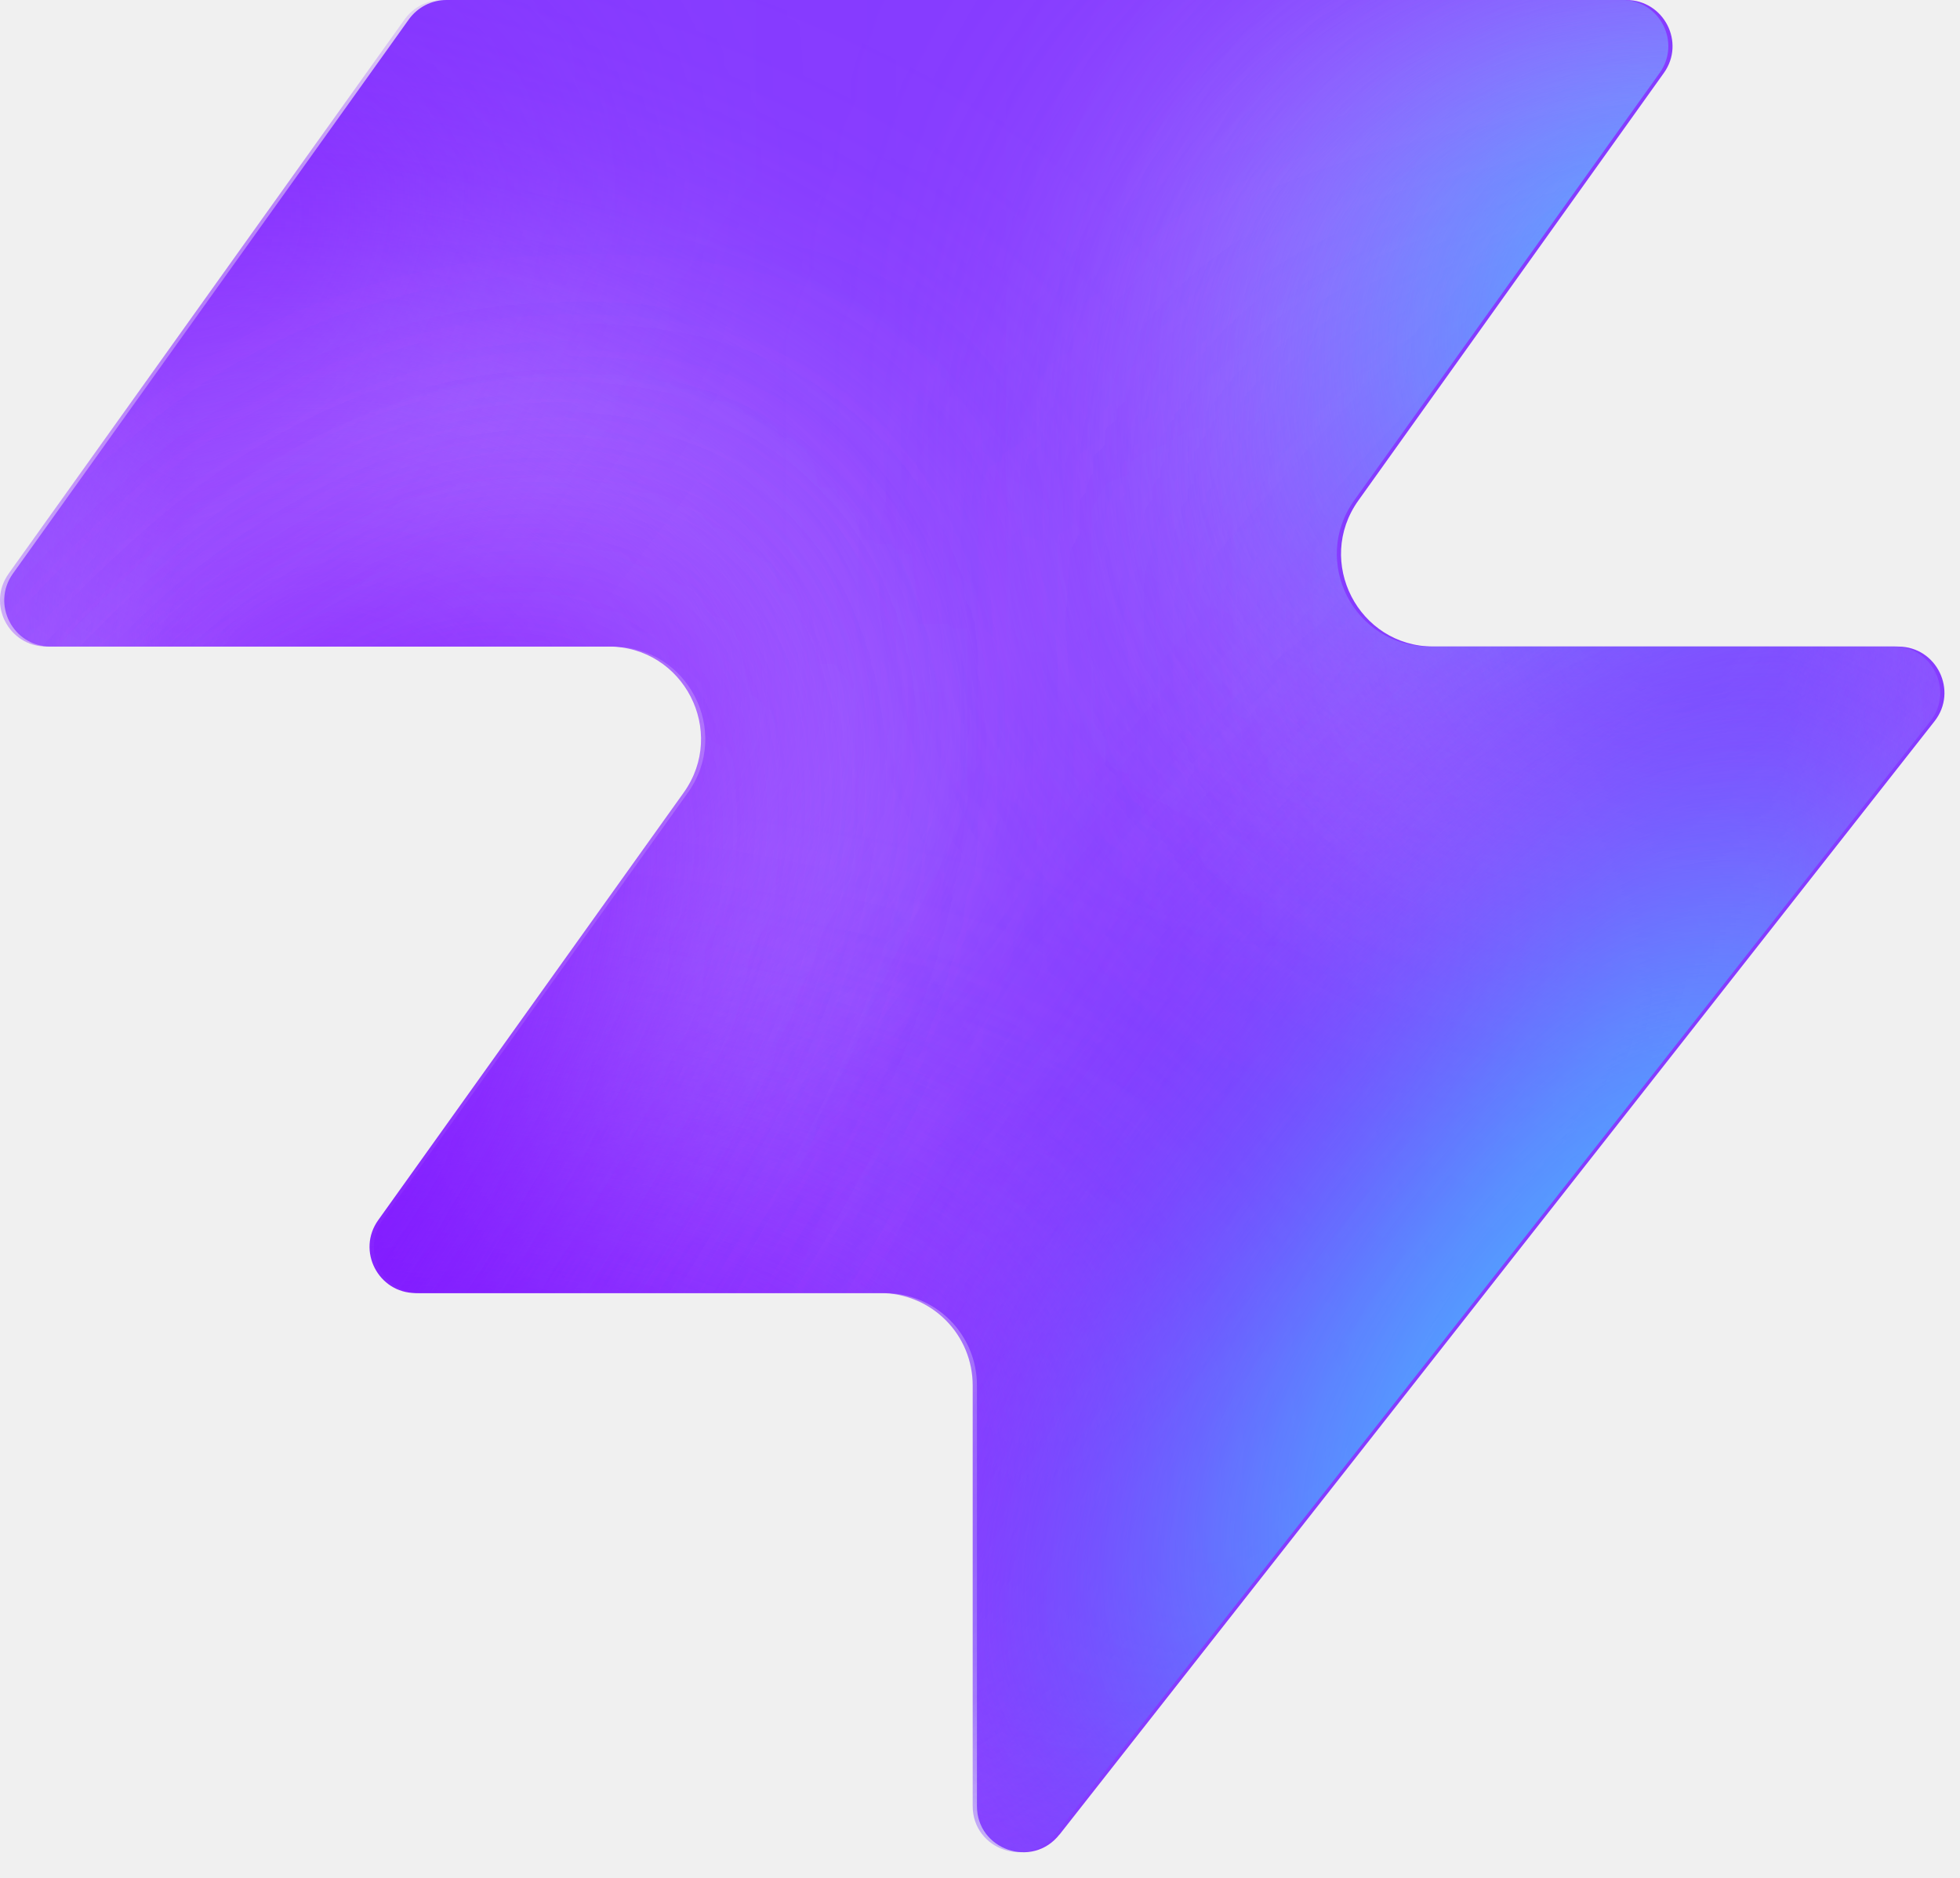
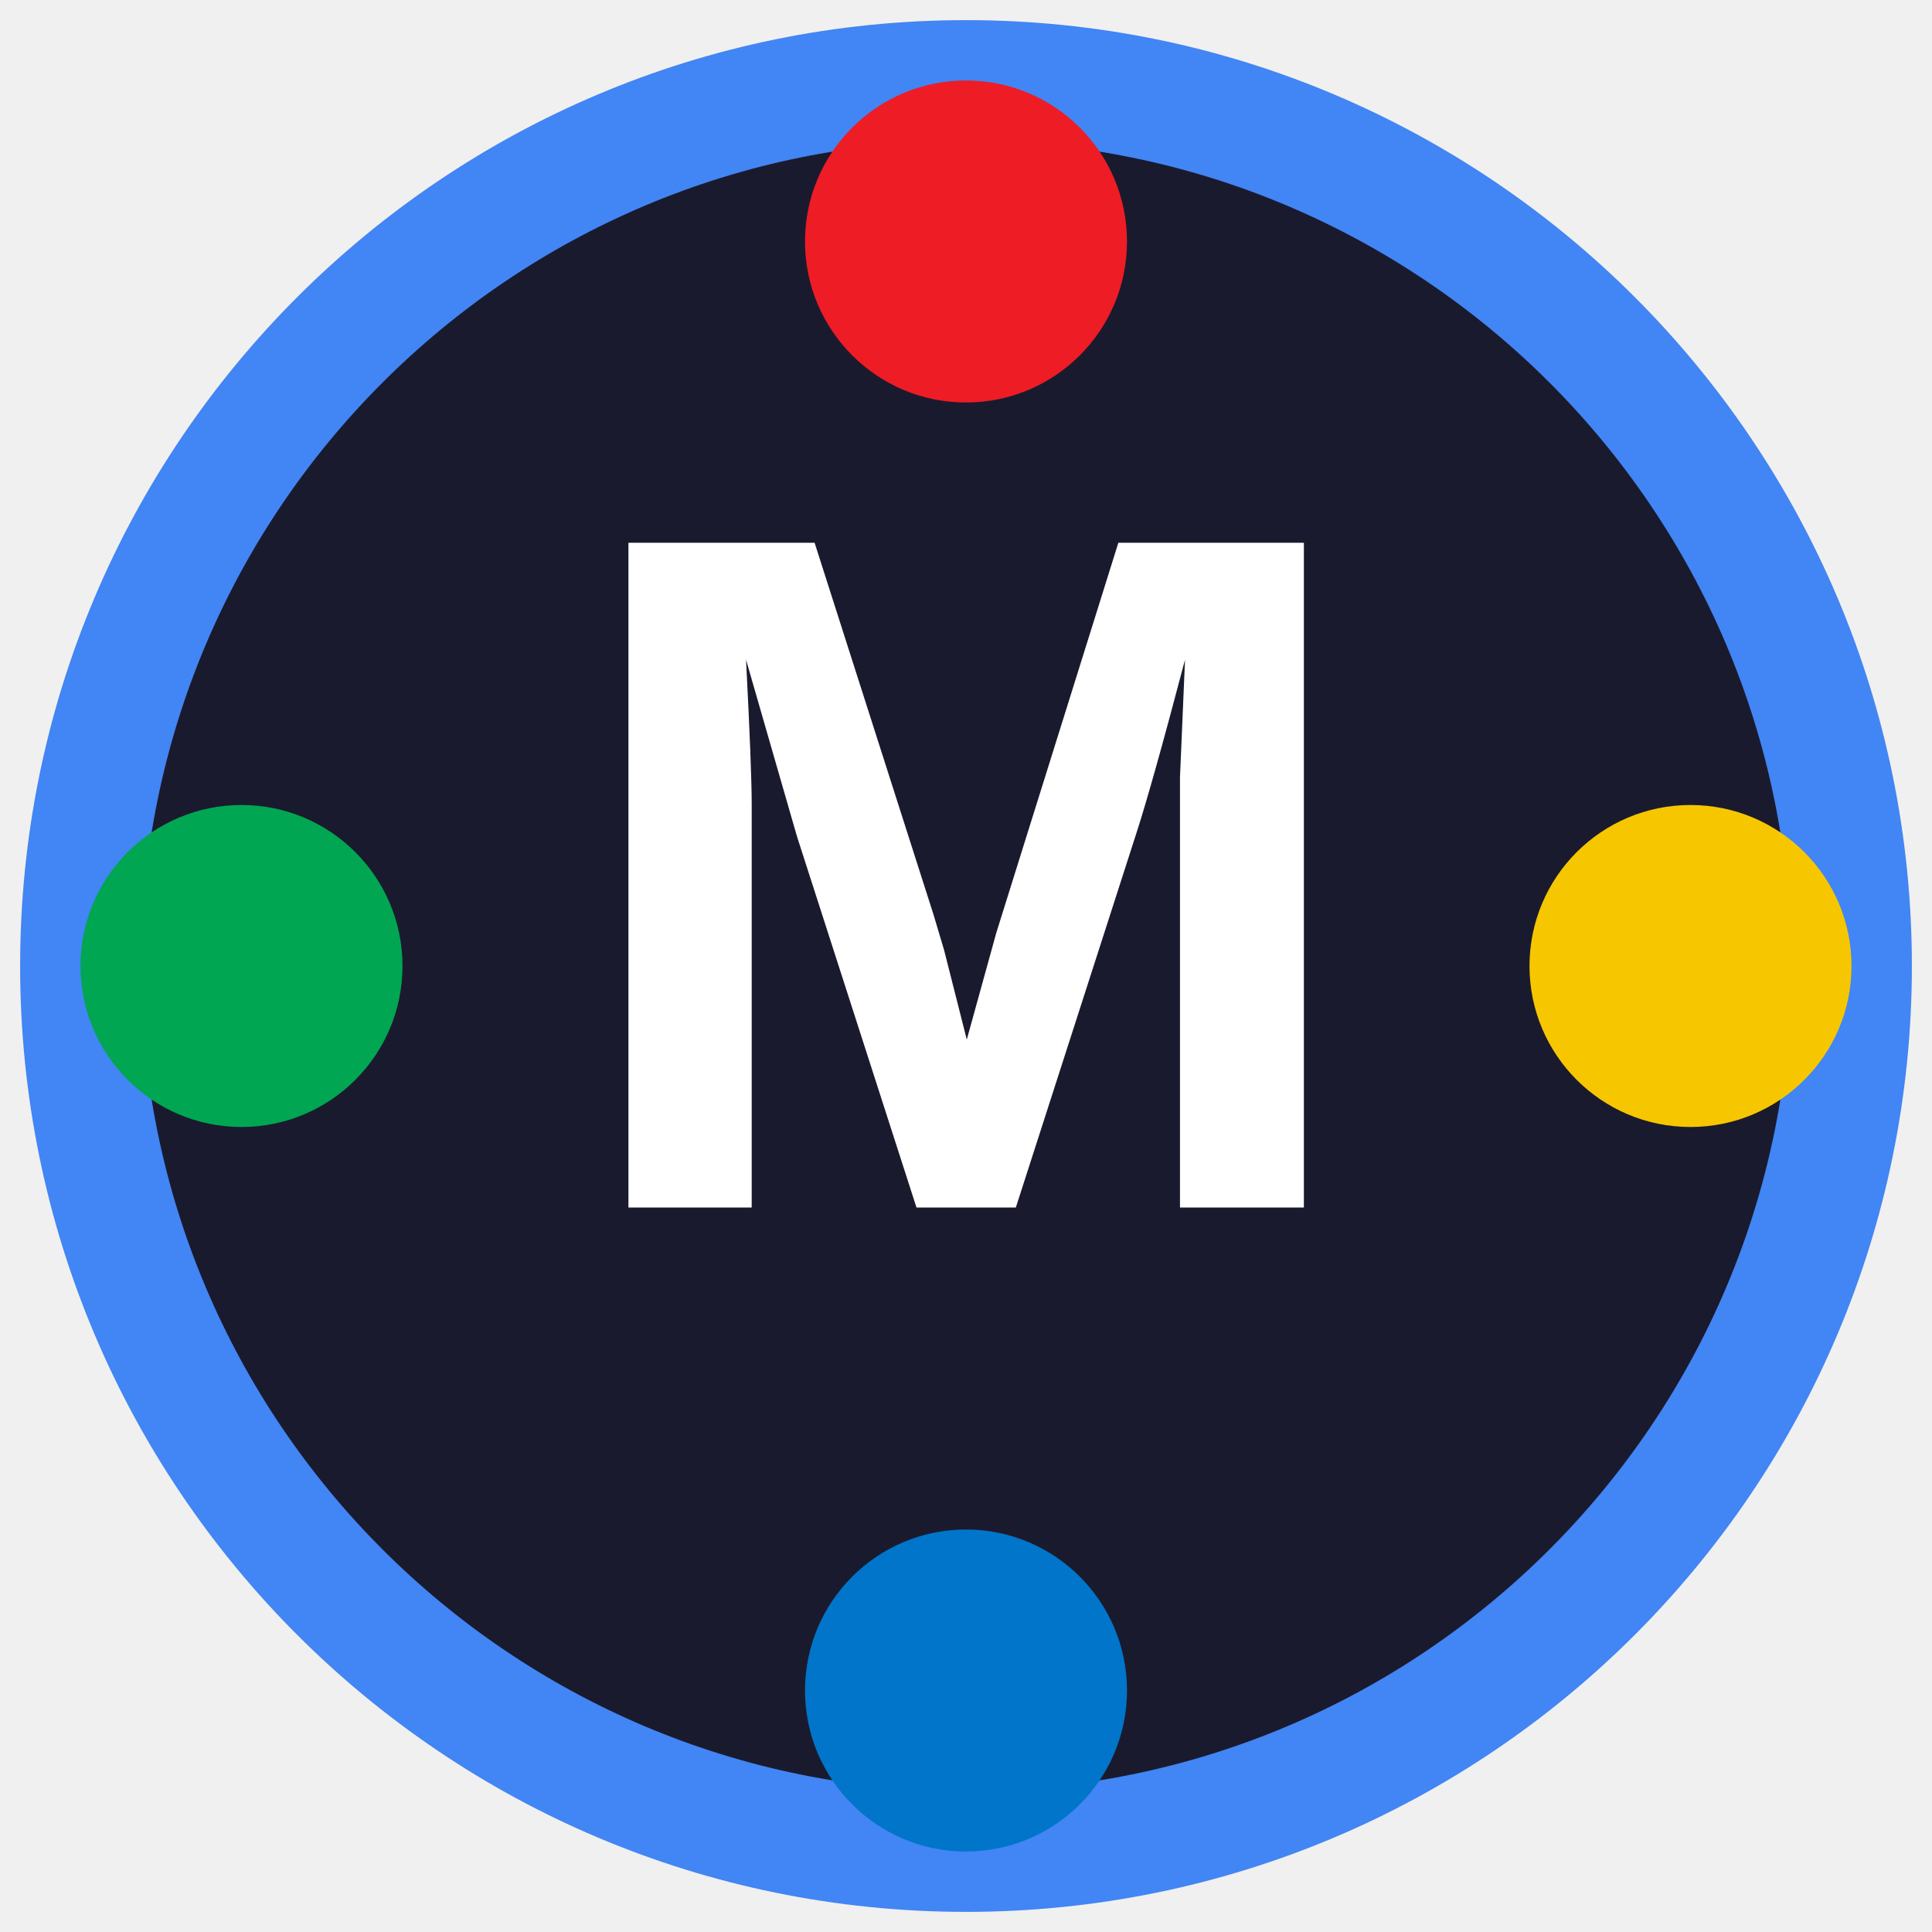
- <svg xmlns="http://www.w3.org/2000/svg" width="48" height="46" fill="none" viewBox="0 0 48 46">
-   <path fill="#863bff" d="M25.946 44.938c-.664.845-2.021.375-2.021-.698V33.937a2.26 2.26 0 0 0-2.262-2.262H10.287c-.92 0-1.456-1.04-.92-1.788l7.48-10.471c1.07-1.497 0-3.578-1.842-3.578H1.237c-.92 0-1.456-1.04-.92-1.788L10.013.474c.214-.297.556-.474.92-.474h28.894c.92 0 1.456 1.04.92 1.788l-7.48 10.471c-1.07 1.498 0 3.579 1.842 3.579h11.377c.943 0 1.473 1.088.89 1.83L25.947 44.94z" style="fill:#863bff;fill:color(display-p3 .525 .23 1);fill-opacity:1" />
-   <mask id="a" width="48" height="46" x="0" y="0" maskUnits="userSpaceOnUse" style="mask-type:alpha">
-     <path fill="#000" d="M25.842 44.938c-.664.844-2.021.375-2.021-.698V33.937a2.26 2.26 0 0 0-2.262-2.262H10.183c-.92 0-1.456-1.04-.92-1.788l7.48-10.471c1.07-1.498 0-3.579-1.842-3.579H1.133c-.92 0-1.456-1.04-.92-1.787L9.91.473c.214-.297.556-.474.92-.474h28.894c.92 0 1.456 1.04.92 1.788l-7.48 10.471c-1.07 1.498 0 3.578 1.842 3.578h11.377c.943 0 1.473 1.088.89 1.832L25.843 44.94z" style="fill:#000;fill-opacity:1" />
-   </mask>
-   <g mask="url(#a)">
-     <g filter="url(#b)">
-       <ellipse cx="5.508" cy="14.704" fill="#ede6ff" rx="5.508" ry="14.704" style="fill:#ede6ff;fill:color(display-p3 .927 .903 1);fill-opacity:1" transform="matrix(.00324 1 1 -.00324 -4.47 31.516)" />
-     </g>
-     <g filter="url(#c)">
-       <ellipse cx="10.399" cy="29.851" fill="#ede6ff" rx="10.399" ry="29.851" style="fill:#ede6ff;fill:color(display-p3 .927 .903 1);fill-opacity:1" transform="matrix(.00324 1 1 -.00324 -39.328 7.883)" />
-     </g>
-     <g filter="url(#d)">
-       <ellipse cx="5.508" cy="30.487" fill="#7e14ff" rx="5.508" ry="30.487" style="fill:#7e14ff;fill:color(display-p3 .492 .077 1);fill-opacity:1" transform="rotate(89.814 -25.913 -14.639)scale(1 -1)" />
-     </g>
-     <g filter="url(#e)">
-       <ellipse cx="5.508" cy="30.599" fill="#7e14ff" rx="5.508" ry="30.599" style="fill:#7e14ff;fill:color(display-p3 .492 .077 1);fill-opacity:1" transform="rotate(89.814 -32.644 -3.334)scale(1 -1)" />
-     </g>
-     <g filter="url(#f)">
-       <ellipse cx="5.508" cy="30.599" fill="#7e14ff" rx="5.508" ry="30.599" style="fill:#7e14ff;fill:color(display-p3 .492 .077 1);fill-opacity:1" transform="matrix(.00324 1 1 -.00324 -34.34 30.47)" />
-     </g>
-     <g filter="url(#g)">
-       <ellipse cx="14.072" cy="22.078" fill="#ede6ff" rx="14.072" ry="22.078" style="fill:#ede6ff;fill:color(display-p3 .927 .903 1);fill-opacity:1" transform="rotate(93.35 24.506 48.493)scale(-1 1)" />
-     </g>
-     <g filter="url(#h)">
-       <ellipse cx="3.47" cy="21.501" fill="#7e14ff" rx="3.47" ry="21.501" style="fill:#7e14ff;fill:color(display-p3 .492 .077 1);fill-opacity:1" transform="rotate(89.009 28.708 47.59)scale(-1 1)" />
-     </g>
-     <g filter="url(#i)">
-       <ellipse cx="3.47" cy="21.501" fill="#7e14ff" rx="3.47" ry="21.501" style="fill:#7e14ff;fill:color(display-p3 .492 .077 1);fill-opacity:1" transform="rotate(89.009 28.708 47.59)scale(-1 1)" />
-     </g>
-     <g filter="url(#j)">
-       <ellipse cx=".387" cy="8.972" fill="#7e14ff" rx="4.407" ry="29.108" style="fill:#7e14ff;fill:color(display-p3 .492 .077 1);fill-opacity:1" transform="rotate(39.51 .387 8.972)" />
-     </g>
-     <g filter="url(#k)">
-       <ellipse cx="47.523" cy="-6.092" fill="#7e14ff" rx="4.407" ry="29.108" style="fill:#7e14ff;fill:color(display-p3 .492 .077 1);fill-opacity:1" transform="rotate(37.892 47.523 -6.092)" />
-     </g>
-     <g filter="url(#l)">
-       <ellipse cx="41.412" cy="6.333" fill="#47bfff" rx="5.971" ry="9.665" style="fill:#47bfff;fill:color(display-p3 .28 .748 1);fill-opacity:1" transform="rotate(37.892 41.412 6.333)" />
-     </g>
-     <g filter="url(#m)">
-       <ellipse cx="-1.879" cy="38.332" fill="#7e14ff" rx="4.407" ry="29.108" style="fill:#7e14ff;fill:color(display-p3 .492 .077 1);fill-opacity:1" transform="rotate(37.892 -1.88 38.332)" />
-     </g>
-     <g filter="url(#n)">
-       <ellipse cx="-1.879" cy="38.332" fill="#7e14ff" rx="4.407" ry="29.108" style="fill:#7e14ff;fill:color(display-p3 .492 .077 1);fill-opacity:1" transform="rotate(37.892 -1.88 38.332)" />
-     </g>
-     <g filter="url(#o)">
-       <ellipse cx="35.651" cy="29.907" fill="#7e14ff" rx="4.407" ry="29.108" style="fill:#7e14ff;fill:color(display-p3 .492 .077 1);fill-opacity:1" transform="rotate(37.892 35.651 29.907)" />
-     </g>
-     <g filter="url(#p)">
-       <ellipse cx="38.418" cy="32.4" fill="#47bfff" rx="5.971" ry="15.297" style="fill:#47bfff;fill:color(display-p3 .28 .748 1);fill-opacity:1" transform="rotate(37.892 38.418 32.4)" />
-     </g>
-   </g>
-   <defs>
-     <filter id="b" width="60.045" height="41.654" x="-19.77" y="16.149" color-interpolation-filters="sRGB" filterUnits="userSpaceOnUse">
-       <feFlood flood-opacity="0" result="BackgroundImageFix" />
-       <feBlend in="SourceGraphic" in2="BackgroundImageFix" result="shape" />
-       <feGaussianBlur result="effect1_foregroundBlur_2002_17158" stdDeviation="7.659" />
-     </filter>
-     <filter id="c" width="90.34" height="51.437" x="-54.613" y="-7.533" color-interpolation-filters="sRGB" filterUnits="userSpaceOnUse">
-       <feFlood flood-opacity="0" result="BackgroundImageFix" />
-       <feBlend in="SourceGraphic" in2="BackgroundImageFix" result="shape" />
-       <feGaussianBlur result="effect1_foregroundBlur_2002_17158" stdDeviation="7.659" />
-     </filter>
-     <filter id="d" width="79.355" height="29.4" x="-49.64" y="2.03" color-interpolation-filters="sRGB" filterUnits="userSpaceOnUse">
-       <feFlood flood-opacity="0" result="BackgroundImageFix" />
-       <feBlend in="SourceGraphic" in2="BackgroundImageFix" result="shape" />
-       <feGaussianBlur result="effect1_foregroundBlur_2002_17158" stdDeviation="4.596" />
-     </filter>
-     <filter id="e" width="79.579" height="29.4" x="-45.045" y="20.029" color-interpolation-filters="sRGB" filterUnits="userSpaceOnUse">
-       <feFlood flood-opacity="0" result="BackgroundImageFix" />
-       <feBlend in="SourceGraphic" in2="BackgroundImageFix" result="shape" />
-       <feGaussianBlur result="effect1_foregroundBlur_2002_17158" stdDeviation="4.596" />
-     </filter>
-     <filter id="f" width="79.579" height="29.4" x="-43.513" y="21.178" color-interpolation-filters="sRGB" filterUnits="userSpaceOnUse">
-       <feFlood flood-opacity="0" result="BackgroundImageFix" />
-       <feBlend in="SourceGraphic" in2="BackgroundImageFix" result="shape" />
-       <feGaussianBlur result="effect1_foregroundBlur_2002_17158" stdDeviation="4.596" />
-     </filter>
-     <filter id="g" width="74.749" height="58.852" x="15.756" y="-17.901" color-interpolation-filters="sRGB" filterUnits="userSpaceOnUse">
-       <feFlood flood-opacity="0" result="BackgroundImageFix" />
-       <feBlend in="SourceGraphic" in2="BackgroundImageFix" result="shape" />
-       <feGaussianBlur result="effect1_foregroundBlur_2002_17158" stdDeviation="7.659" />
-     </filter>
-     <filter id="h" width="61.377" height="25.362" x="23.548" y="2.284" color-interpolation-filters="sRGB" filterUnits="userSpaceOnUse">
-       <feFlood flood-opacity="0" result="BackgroundImageFix" />
-       <feBlend in="SourceGraphic" in2="BackgroundImageFix" result="shape" />
-       <feGaussianBlur result="effect1_foregroundBlur_2002_17158" stdDeviation="4.596" />
-     </filter>
-     <filter id="i" width="61.377" height="25.362" x="23.548" y="2.284" color-interpolation-filters="sRGB" filterUnits="userSpaceOnUse">
-       <feFlood flood-opacity="0" result="BackgroundImageFix" />
-       <feBlend in="SourceGraphic" in2="BackgroundImageFix" result="shape" />
-       <feGaussianBlur result="effect1_foregroundBlur_2002_17158" stdDeviation="4.596" />
-     </filter>
-     <filter id="j" width="56.045" height="63.649" x="-27.636" y="-22.853" color-interpolation-filters="sRGB" filterUnits="userSpaceOnUse">
-       <feFlood flood-opacity="0" result="BackgroundImageFix" />
-       <feBlend in="SourceGraphic" in2="BackgroundImageFix" result="shape" />
-       <feGaussianBlur result="effect1_foregroundBlur_2002_17158" stdDeviation="4.596" />
-     </filter>
-     <filter id="k" width="54.814" height="64.646" x="20.116" y="-38.415" color-interpolation-filters="sRGB" filterUnits="userSpaceOnUse">
-       <feFlood flood-opacity="0" result="BackgroundImageFix" />
-       <feBlend in="SourceGraphic" in2="BackgroundImageFix" result="shape" />
-       <feGaussianBlur result="effect1_foregroundBlur_2002_17158" stdDeviation="4.596" />
-     </filter>
-     <filter id="l" width="33.541" height="35.313" x="24.641" y="-11.323" color-interpolation-filters="sRGB" filterUnits="userSpaceOnUse">
-       <feFlood flood-opacity="0" result="BackgroundImageFix" />
-       <feBlend in="SourceGraphic" in2="BackgroundImageFix" result="shape" />
-       <feGaussianBlur result="effect1_foregroundBlur_2002_17158" stdDeviation="4.596" />
-     </filter>
-     <filter id="m" width="54.814" height="64.646" x="-29.286" y="6.009" color-interpolation-filters="sRGB" filterUnits="userSpaceOnUse">
-       <feFlood flood-opacity="0" result="BackgroundImageFix" />
-       <feBlend in="SourceGraphic" in2="BackgroundImageFix" result="shape" />
-       <feGaussianBlur result="effect1_foregroundBlur_2002_17158" stdDeviation="4.596" />
-     </filter>
-     <filter id="n" width="54.814" height="64.646" x="-29.286" y="6.009" color-interpolation-filters="sRGB" filterUnits="userSpaceOnUse">
-       <feFlood flood-opacity="0" result="BackgroundImageFix" />
-       <feBlend in="SourceGraphic" in2="BackgroundImageFix" result="shape" />
-       <feGaussianBlur result="effect1_foregroundBlur_2002_17158" stdDeviation="4.596" />
-     </filter>
-     <filter id="o" width="54.814" height="64.646" x="8.244" y="-2.416" color-interpolation-filters="sRGB" filterUnits="userSpaceOnUse">
-       <feFlood flood-opacity="0" result="BackgroundImageFix" />
-       <feBlend in="SourceGraphic" in2="BackgroundImageFix" result="shape" />
-       <feGaussianBlur result="effect1_foregroundBlur_2002_17158" stdDeviation="4.596" />
-     </filter>
-     <filter id="p" width="39.409" height="43.623" x="18.713" y="10.588" color-interpolation-filters="sRGB" filterUnits="userSpaceOnUse">
-       <feFlood flood-opacity="0" result="BackgroundImageFix" />
-       <feBlend in="SourceGraphic" in2="BackgroundImageFix" result="shape" />
-       <feGaussianBlur result="effect1_foregroundBlur_2002_17158" stdDeviation="4.596" />
-     </filter>
-   </defs>
+ <svg xmlns="http://www.w3.org/2000/svg" width="48" height="48" viewBox="0 0 48 48">
+   <circle cx="24" cy="24" r="22" fill="#1a1a2e" stroke="#4285f4" stroke-width="3" />
+   <text x="24" y="30" text-anchor="middle" font-family="Arial, sans-serif" font-weight="700" font-size="24" fill="#fff">M</text>
+   <circle cx="24" cy="6" r="4" fill="#ee1c25" />
+   <circle cx="24" cy="42" r="4" fill="#0075c9" />
+   <circle cx="6" cy="24" r="4" fill="#00a651" />
+   <circle cx="42" cy="24" r="4" fill="#f6c700" />
</svg>
